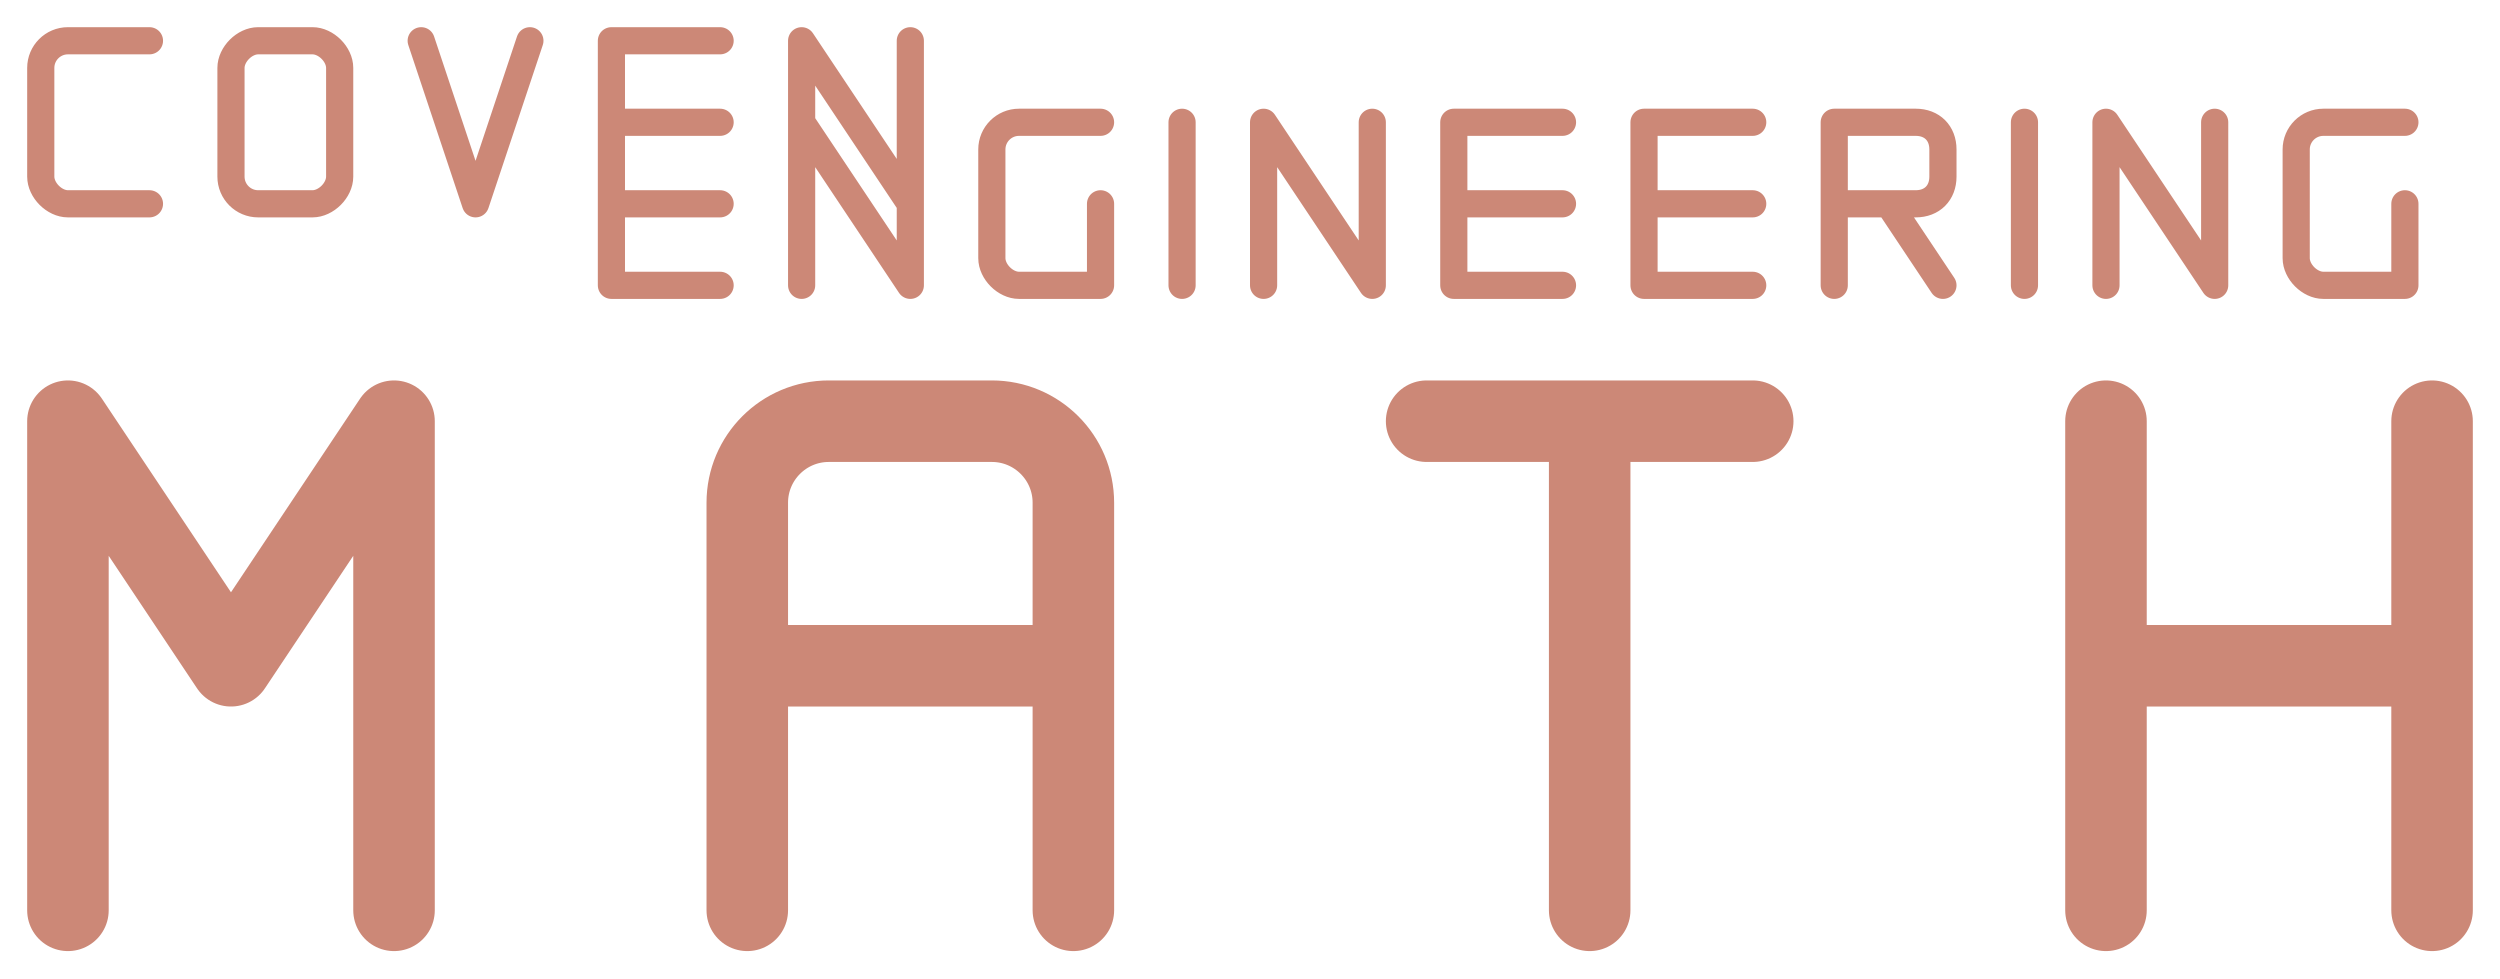
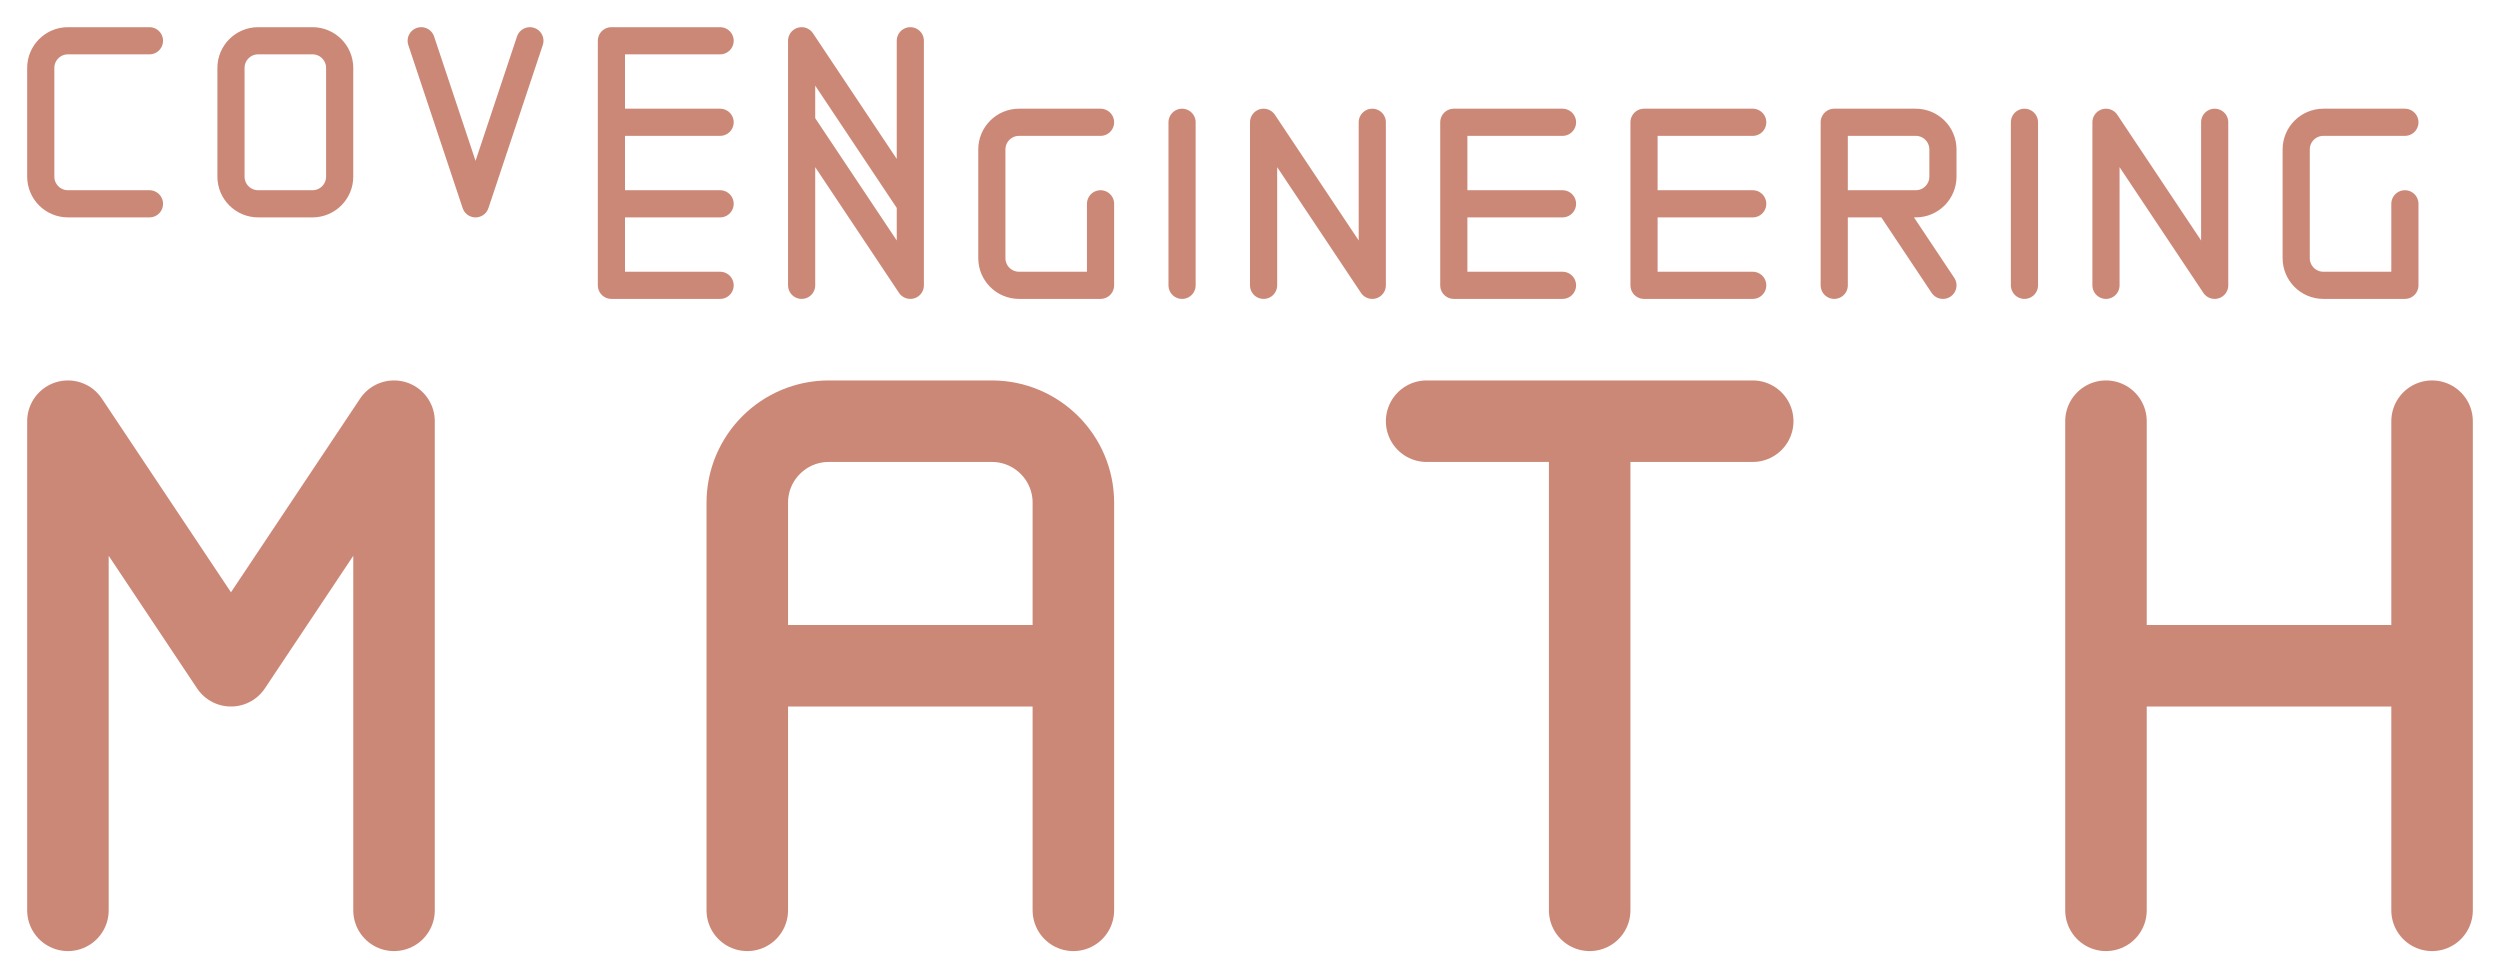
- <svg xmlns="http://www.w3.org/2000/svg" fill="none" stroke="#c87" stroke-linecap="round" stroke-linejoin="round" viewBox="0 0 92 36">
-   <path d="M26.5 1.5h-4v3h4-4v3h4m-7-6-2 6-2-6m-4 0c.5 0 1 .5 1 1v4c0 .5-.5 1-1 1h-2a1 1 0 0 1-1-1v-4c0-.5.5-1 1-1h2Zm-6 0h-3a1 1 0 0 0-1 1v4c0 .5.5 1 1 1h3m24 0v-6l4 6v-6M26.5 4.5h-4v3h4-4v3h4m3 0v-6l4 6v-6m7 0h-3a1 1 0 0 0-1 1v4c0 .5.5 1 1 1h3v-3m3-3v6m3 0v-6l4 6v-6m7 0h-4v3h4-4v3h4m7-6h-4v3h4-4v3h4m3 0v-6h3c.6 0 1 .4 1 1v1c0 .6-.4 1-1 1h-3 2l2 3m3-6v6m3 0v-6l4 6v-6m7 0h-3a1 1 0 0 0-1 1v4c0 .5.5 1 1 1h3v-3" />
-   <path d="M27.5 33.5v-15a3 3 0 0 1 3-3h6a3 3 0 0 1 3 3v6h-12 12v9m13-18h12-6v18M77.5 33.5v-18m12 0v18m-12-9h12m-87 9v-18l6 9 6-9v18" stroke-width="3" />
+ <svg xmlns="http://www.w3.org/2000/svg" fill="none" height="72" stroke="#c87" stroke-linecap="round" stroke-linejoin="round" viewBox="0 0 92 36" width="184">
+   <path d="M26.5 1.5h-4v3h4-4v3h4m-7-6-2 6-2-6m-4 0a1 1 0 0 1 1 1v4a1 1 0 0 1-1 1h-2a1 1 0 0 1-1-1v-4a1 1 0 0 1 1-1h2Zm-6 0h-3a1 1 0 0 0-1 1v4a1 1 0 0 0 1 1h3m24 0v-6l4 6v-6M26.5 4.5h-4v3h4-4v3h4m3 0v-6l4 6v-6m7 0h-3a1 1 0 0 0-1 1v4a1 1 0 0 0 1 1h3v-3m3-3v6m3 0v-6l4 6v-6m7 0h-4v3h4-4v3h4m7-6h-4v3h4-4v3h4m3 0v-6h3a1 1 0 0 1 1 1v1a1 1 0 0 1-1 1h-3 2l2 3m3-6v6m3 0v-6l4 6v-6m7 0h-3a1 1 0 0 0-1 1v4a1 1 0 0 0 1 1h3v-3" />
+   <path stroke-width="3" d="M27.5 33.5v-15a3 3 0 0 1 3-3h6a3 3 0 0 1 3 3v6h-12 12v9m13-18h12-6v18M77.5 33.5v-18m12 0v18m-12-9h12m-87 9v-18l6 9 6-9v18" />
</svg>
